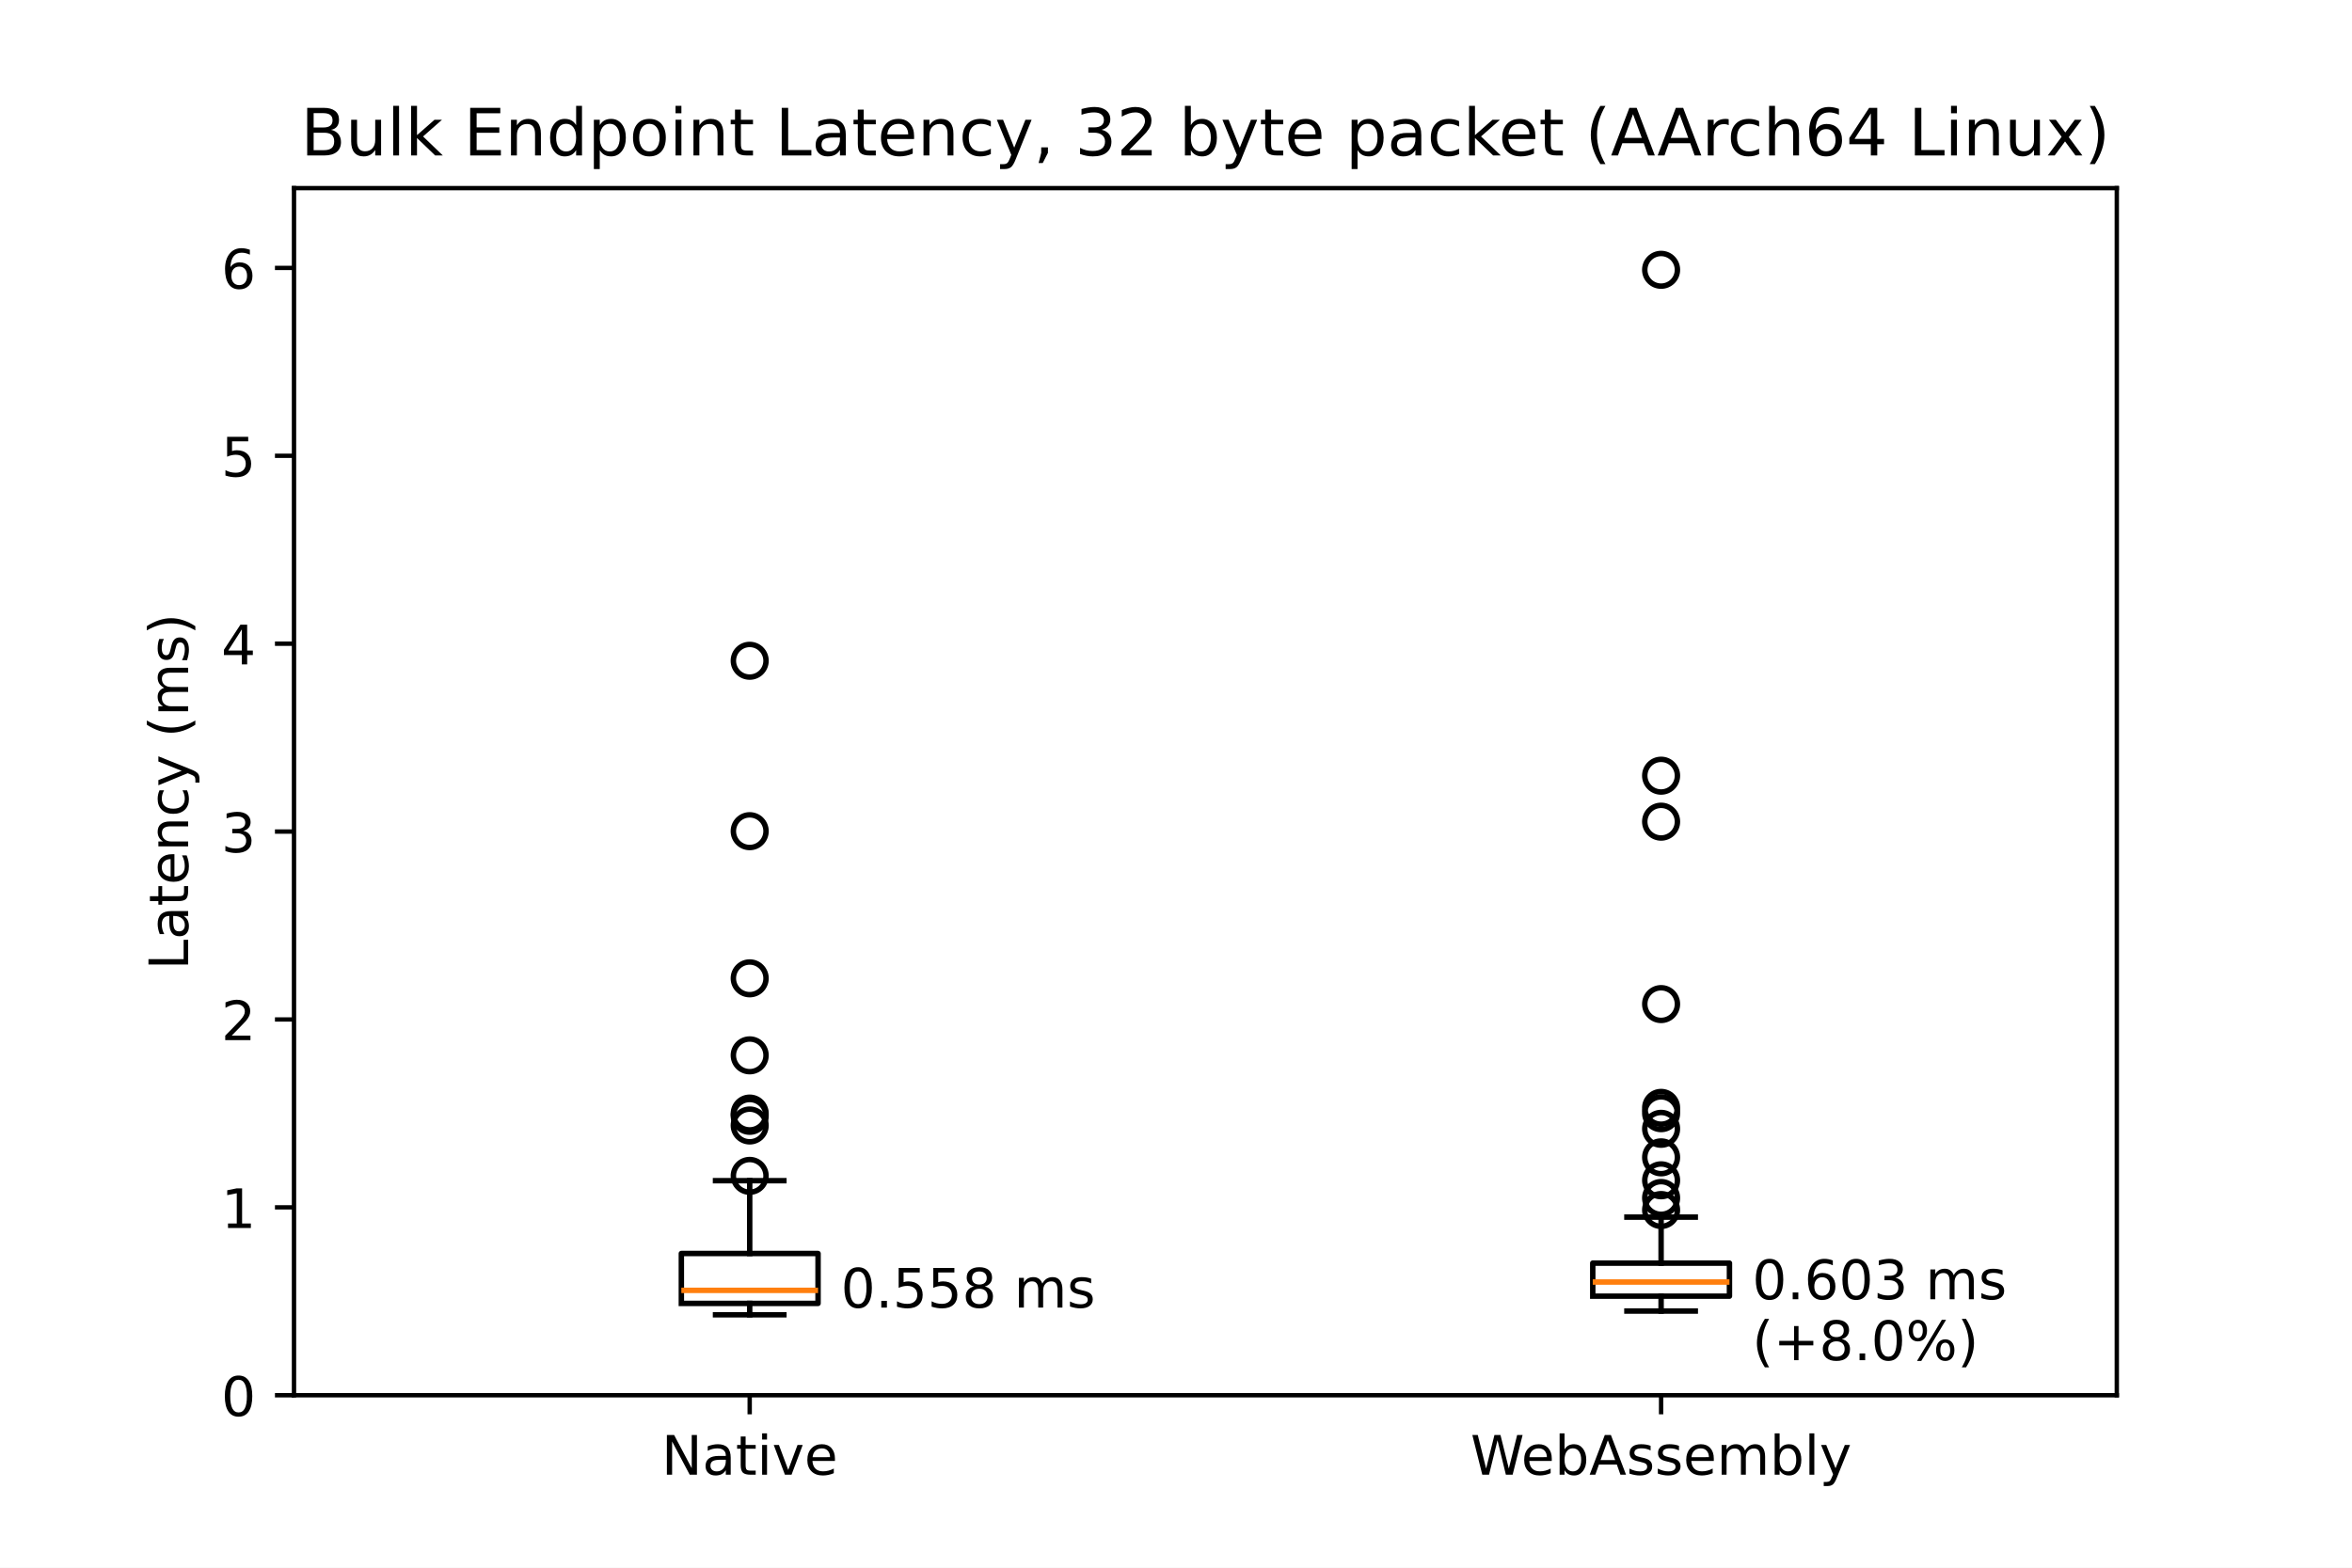
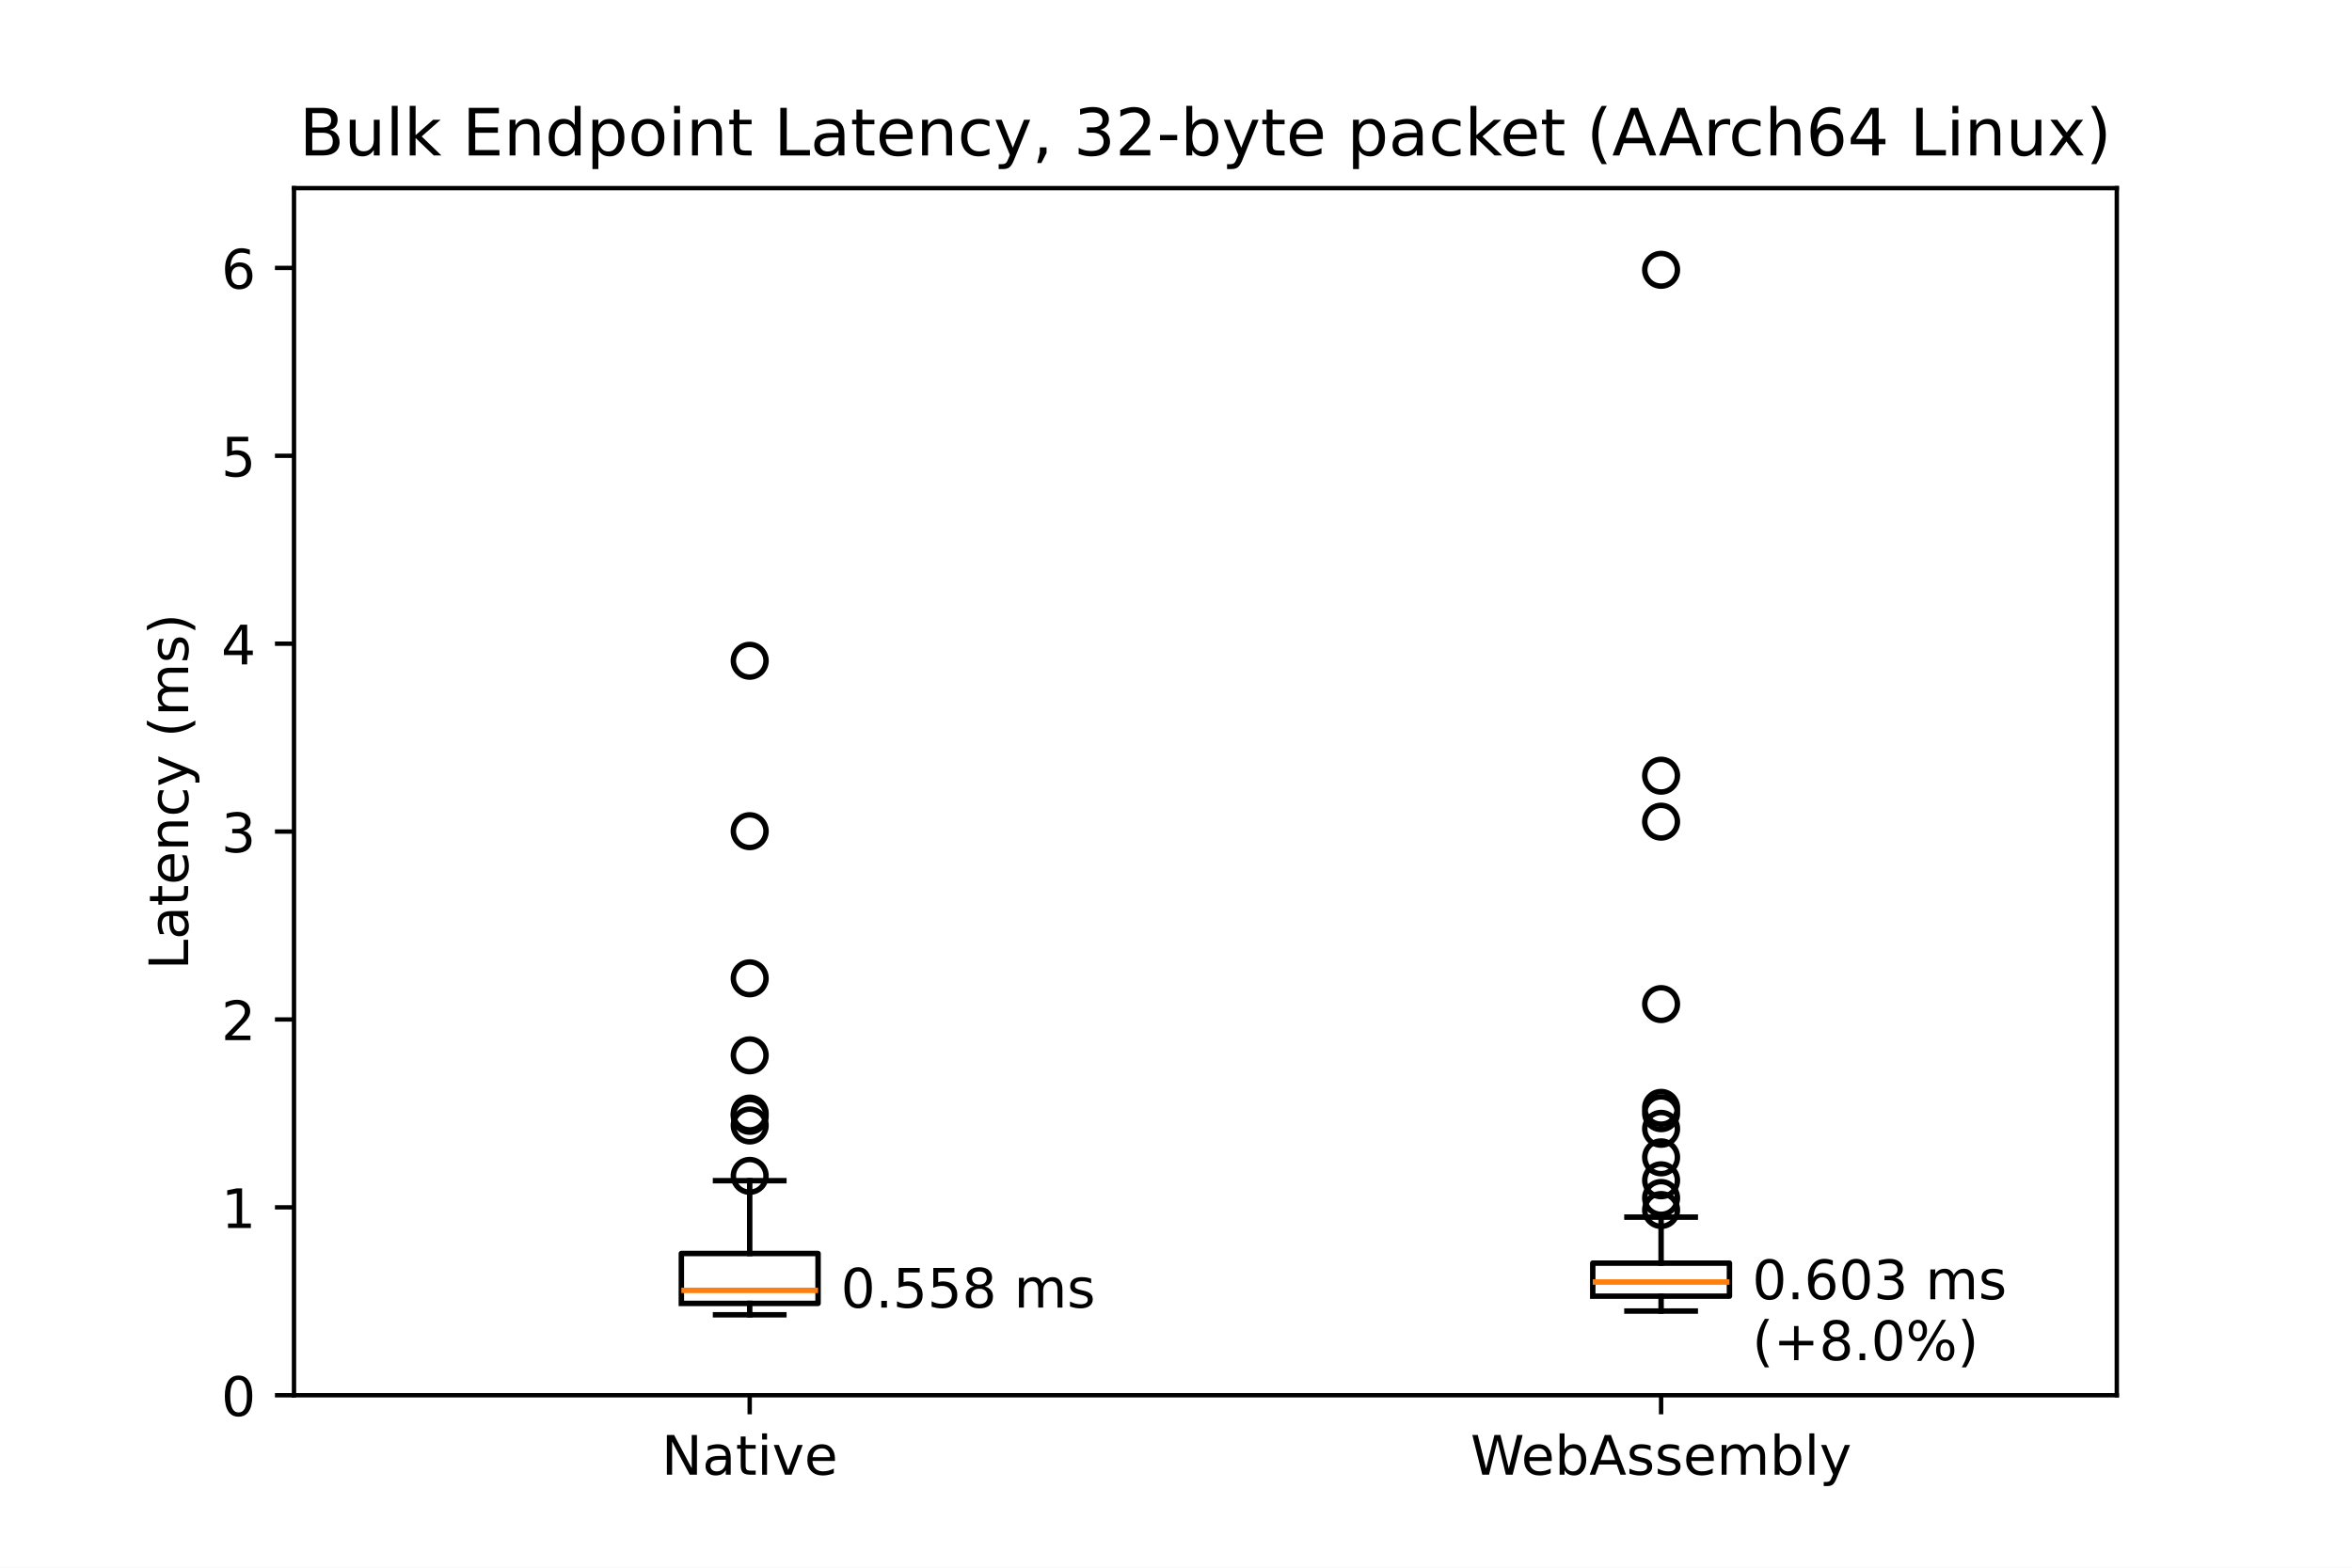
<svg xmlns="http://www.w3.org/2000/svg" xmlns:xlink="http://www.w3.org/1999/xlink" width="432pt" height="288pt" viewBox="0 0 432 288" version="1.1">
  <defs>
    <style type="text/css">*{stroke-linejoin: round; stroke-linecap: butt}</style>
  </defs>
  <g id="figure_1">
    <g id="patch_1">
      <path d="M 0 288  L 432 288  L 432 0  L 0 0  z " style="fill: #ffffff" />
    </g>
    <g id="axes_1">
      <g id="patch_2">
        <path d="M 54 256.32  L 388.8 256.32  L 388.8 34.56  L 54 34.56  z " style="fill: #ffffff" />
      </g>
      <g id="matplotlib.axis_1">
        <g id="xtick_1">
          <g id="line2d_1">
            <defs>
-               <path id="m56007f78b3" d="M 0 0  L 0 3.5  " style="stroke: #000000; stroke-width: 0.8" />
+               <path id="me85f250c20" d="M 0 0  L 0 3.5  " style="stroke: #000000; stroke-width: 0.8" />
            </defs>
            <g>
-               <use xlink:href="#m56007f78b3" x="137.7" y="256.32" style="stroke: #000000; stroke-width: 0.8" />
+               <use xlink:href="#me85f250c20" x="137.7" y="256.32" style="stroke: #000000; stroke-width: 0.8" />
            </g>
          </g>
          <g id="text_1">
            <g transform="translate(121.5102 270.9184) scale(0.1 -0.1)">
              <defs>
                <path id="DejaVuSans-4e" d="M 628 4666  L 1478 4666  L 3547 763  L 3547 4666  L 4159 4666  L 4159 0  L 3309 0  L 1241 3903  L 1241 0  L 628 0  L 628 4666  z " transform="scale(0.015625)" />
                <path id="DejaVuSans-61" d="M 2194 1759  Q 1497 1759 1228 1600  Q 959 1441 959 1056  Q 959 750 1161 570  Q 1363 391 1709 391  Q 2188 391 2477 730  Q 2766 1069 2766 1631  L 2766 1759  L 2194 1759  z M 3341 1997  L 3341 0  L 2766 0  L 2766 531  Q 2569 213 2275 61  Q 1981 -91 1556 -91  Q 1019 -91 701 211  Q 384 513 384 1019  Q 384 1609 779 1909  Q 1175 2209 1959 2209  L 2766 2209  L 2766 2266  Q 2766 2663 2505 2880  Q 2244 3097 1772 3097  Q 1472 3097 1187 3025  Q 903 2953 641 2809  L 641 3341  Q 956 3463 1253 3523  Q 1550 3584 1831 3584  Q 2591 3584 2966 3190  Q 3341 2797 3341 1997  z " transform="scale(0.015625)" />
                <path id="DejaVuSans-74" d="M 1172 4494  L 1172 3500  L 2356 3500  L 2356 3053  L 1172 3053  L 1172 1153  Q 1172 725 1289 603  Q 1406 481 1766 481  L 2356 481  L 2356 0  L 1766 0  Q 1100 0 847 248  Q 594 497 594 1153  L 594 3053  L 172 3053  L 172 3500  L 594 3500  L 594 4494  L 1172 4494  z " transform="scale(0.015625)" />
                <path id="DejaVuSans-69" d="M 603 3500  L 1178 3500  L 1178 0  L 603 0  L 603 3500  z M 603 4863  L 1178 4863  L 1178 4134  L 603 4134  L 603 4863  z " transform="scale(0.015625)" />
                <path id="DejaVuSans-76" d="M 191 3500  L 800 3500  L 1894 563  L 2988 3500  L 3597 3500  L 2284 0  L 1503 0  L 191 3500  z " transform="scale(0.015625)" />
                <path id="DejaVuSans-65" d="M 3597 1894  L 3597 1613  L 953 1613  Q 991 1019 1311 708  Q 1631 397 2203 397  Q 2534 397 2845 478  Q 3156 559 3463 722  L 3463 178  Q 3153 47 2828 -22  Q 2503 -91 2169 -91  Q 1331 -91 842 396  Q 353 884 353 1716  Q 353 2575 817 3079  Q 1281 3584 2069 3584  Q 2775 3584 3186 3129  Q 3597 2675 3597 1894  z M 3022 2063  Q 3016 2534 2758 2815  Q 2500 3097 2075 3097  Q 1594 3097 1305 2825  Q 1016 2553 972 2059  L 3022 2063  z " transform="scale(0.015625)" />
              </defs>
              <use xlink:href="#DejaVuSans-4e" />
              <use xlink:href="#DejaVuSans-61" x="74.805" />
              <use xlink:href="#DejaVuSans-74" x="136.084" />
              <use xlink:href="#DejaVuSans-69" x="175.293" />
              <use xlink:href="#DejaVuSans-76" x="203.076" />
              <use xlink:href="#DejaVuSans-65" x="262.256" />
            </g>
          </g>
        </g>
        <g id="xtick_2">
          <g id="line2d_2">
            <g>
-               <use xlink:href="#m56007f78b3" x="305.1" y="256.32" style="stroke: #000000; stroke-width: 0.8" />
+               <use xlink:href="#me85f250c20" x="305.1" y="256.32" style="stroke: #000000; stroke-width: 0.8" />
            </g>
          </g>
          <g id="text_2">
            <g transform="translate(270.1 270.9184) scale(0.1 -0.1)">
              <defs>
                <path id="DejaVuSans-57" d="M 213 4666  L 850 4666  L 1831 722  L 2809 4666  L 3519 4666  L 4500 722  L 5478 4666  L 6119 4666  L 4947 0  L 4153 0  L 3169 4050  L 2175 0  L 1381 0  L 213 4666  z " transform="scale(0.015625)" />
                <path id="DejaVuSans-62" d="M 3116 1747  Q 3116 2381 2855 2742  Q 2594 3103 2138 3103  Q 1681 3103 1420 2742  Q 1159 2381 1159 1747  Q 1159 1113 1420 752  Q 1681 391 2138 391  Q 2594 391 2855 752  Q 3116 1113 3116 1747  z M 1159 2969  Q 1341 3281 1617 3432  Q 1894 3584 2278 3584  Q 2916 3584 3314 3078  Q 3713 2572 3713 1747  Q 3713 922 3314 415  Q 2916 -91 2278 -91  Q 1894 -91 1617 61  Q 1341 213 1159 525  L 1159 0  L 581 0  L 581 4863  L 1159 4863  L 1159 2969  z " transform="scale(0.015625)" />
                <path id="DejaVuSans-41" d="M 2188 4044  L 1331 1722  L 3047 1722  L 2188 4044  z M 1831 4666  L 2547 4666  L 4325 0  L 3669 0  L 3244 1197  L 1141 1197  L 716 0  L 50 0  L 1831 4666  z " transform="scale(0.015625)" />
                <path id="DejaVuSans-73" d="M 2834 3397  L 2834 2853  Q 2591 2978 2328 3040  Q 2066 3103 1784 3103  Q 1356 3103 1142 2972  Q 928 2841 928 2578  Q 928 2378 1081 2264  Q 1234 2150 1697 2047  L 1894 2003  Q 2506 1872 2764 1633  Q 3022 1394 3022 966  Q 3022 478 2636 193  Q 2250 -91 1575 -91  Q 1294 -91 989 -36  Q 684 19 347 128  L 347 722  Q 666 556 975 473  Q 1284 391 1588 391  Q 1994 391 2212 530  Q 2431 669 2431 922  Q 2431 1156 2273 1281  Q 2116 1406 1581 1522  L 1381 1569  Q 847 1681 609 1914  Q 372 2147 372 2553  Q 372 3047 722 3315  Q 1072 3584 1716 3584  Q 2034 3584 2315 3537  Q 2597 3491 2834 3397  z " transform="scale(0.015625)" />
                <path id="DejaVuSans-6d" d="M 3328 2828  Q 3544 3216 3844 3400  Q 4144 3584 4550 3584  Q 5097 3584 5394 3201  Q 5691 2819 5691 2113  L 5691 0  L 5113 0  L 5113 2094  Q 5113 2597 4934 2840  Q 4756 3084 4391 3084  Q 3944 3084 3684 2787  Q 3425 2491 3425 1978  L 3425 0  L 2847 0  L 2847 2094  Q 2847 2600 2669 2842  Q 2491 3084 2119 3084  Q 1678 3084 1418 2786  Q 1159 2488 1159 1978  L 1159 0  L 581 0  L 581 3500  L 1159 3500  L 1159 2956  Q 1356 3278 1631 3431  Q 1906 3584 2284 3584  Q 2666 3584 2933 3390  Q 3200 3197 3328 2828  z " transform="scale(0.015625)" />
                <path id="DejaVuSans-6c" d="M 603 4863  L 1178 4863  L 1178 0  L 603 0  L 603 4863  z " transform="scale(0.015625)" />
                <path id="DejaVuSans-79" d="M 2059 -325  Q 1816 -950 1584 -1140  Q 1353 -1331 966 -1331  L 506 -1331  L 506 -850  L 844 -850  Q 1081 -850 1212 -737  Q 1344 -625 1503 -206  L 1606 56  L 191 3500  L 800 3500  L 1894 763  L 2988 3500  L 3597 3500  L 2059 -325  z " transform="scale(0.015625)" />
              </defs>
              <use xlink:href="#DejaVuSans-57" />
              <use xlink:href="#DejaVuSans-65" x="93.002" />
              <use xlink:href="#DejaVuSans-62" x="154.525" />
              <use xlink:href="#DejaVuSans-41" x="218.002" />
              <use xlink:href="#DejaVuSans-73" x="286.41" />
              <use xlink:href="#DejaVuSans-73" x="338.51" />
              <use xlink:href="#DejaVuSans-65" x="390.609" />
              <use xlink:href="#DejaVuSans-6d" x="452.133" />
              <use xlink:href="#DejaVuSans-62" x="549.545" />
              <use xlink:href="#DejaVuSans-6c" x="613.021" />
              <use xlink:href="#DejaVuSans-79" x="640.805" />
            </g>
          </g>
        </g>
      </g>
      <g id="matplotlib.axis_2">
        <g id="ytick_1">
          <g id="line2d_3">
            <defs>
-               <path id="ma1ccf935bf" d="M 0 0  L -3.5 0  " style="stroke: #000000; stroke-width: 0.8" />
+               <path id="m710dfe0b8e" d="M 0 0  L -3.5 0  " style="stroke: #000000; stroke-width: 0.8" />
            </defs>
            <g>
-               <use xlink:href="#ma1ccf935bf" x="54" y="256.32" style="stroke: #000000; stroke-width: 0.8" />
+               <use xlink:href="#m710dfe0b8e" x="54" y="256.32" style="stroke: #000000; stroke-width: 0.8" />
            </g>
          </g>
          <g id="text_3">
            <g transform="translate(40.6375 260.1192) scale(0.1 -0.1)">
              <defs>
                <path id="DejaVuSans-30" d="M 2034 4250  Q 1547 4250 1301 3770  Q 1056 3291 1056 2328  Q 1056 1369 1301 889  Q 1547 409 2034 409  Q 2525 409 2770 889  Q 3016 1369 3016 2328  Q 3016 3291 2770 3770  Q 2525 4250 2034 4250  z M 2034 4750  Q 2819 4750 3233 4129  Q 3647 3509 3647 2328  Q 3647 1150 3233 529  Q 2819 -91 2034 -91  Q 1250 -91 836 529  Q 422 1150 422 2328  Q 422 3509 836 4129  Q 1250 4750 2034 4750  z " transform="scale(0.015625)" />
              </defs>
              <use xlink:href="#DejaVuSans-30" />
            </g>
          </g>
        </g>
        <g id="ytick_2">
          <g id="line2d_4">
            <g>
-               <use xlink:href="#ma1ccf935bf" x="54" y="221.803" style="stroke: #000000; stroke-width: 0.8" />
+               <use xlink:href="#m710dfe0b8e" x="54" y="221.803" style="stroke: #000000; stroke-width: 0.8" />
            </g>
          </g>
          <g id="text_4">
            <g transform="translate(40.6375 225.6022) scale(0.1 -0.1)">
              <defs>
                <path id="DejaVuSans-31" d="M 794 531  L 1825 531  L 1825 4091  L 703 3866  L 703 4441  L 1819 4666  L 2450 4666  L 2450 531  L 3481 531  L 3481 0  L 794 0  L 794 531  z " transform="scale(0.015625)" />
              </defs>
              <use xlink:href="#DejaVuSans-31" />
            </g>
          </g>
        </g>
        <g id="ytick_3">
          <g id="line2d_5">
            <g>
-               <use xlink:href="#ma1ccf935bf" x="54" y="187.286" style="stroke: #000000; stroke-width: 0.8" />
+               <use xlink:href="#m710dfe0b8e" x="54" y="187.286" style="stroke: #000000; stroke-width: 0.8" />
            </g>
          </g>
          <g id="text_5">
            <g transform="translate(40.6375 191.0851) scale(0.1 -0.1)">
              <defs>
                <path id="DejaVuSans-32" d="M 1228 531  L 3431 531  L 3431 0  L 469 0  L 469 531  Q 828 903 1448 1529  Q 2069 2156 2228 2338  Q 2531 2678 2651 2914  Q 2772 3150 2772 3378  Q 2772 3750 2511 3984  Q 2250 4219 1831 4219  Q 1534 4219 1204 4116  Q 875 4013 500 3803  L 500 4441  Q 881 4594 1212 4672  Q 1544 4750 1819 4750  Q 2544 4750 2975 4387  Q 3406 4025 3406 3419  Q 3406 3131 3298 2873  Q 3191 2616 2906 2266  Q 2828 2175 2409 1742  Q 1991 1309 1228 531  z " transform="scale(0.015625)" />
              </defs>
              <use xlink:href="#DejaVuSans-32" />
            </g>
          </g>
        </g>
        <g id="ytick_4">
          <g id="line2d_6">
            <g>
-               <use xlink:href="#ma1ccf935bf" x="54" y="152.769" style="stroke: #000000; stroke-width: 0.8" />
+               <use xlink:href="#m710dfe0b8e" x="54" y="152.769" style="stroke: #000000; stroke-width: 0.8" />
            </g>
          </g>
          <g id="text_6">
            <g transform="translate(40.6375 156.5681) scale(0.1 -0.1)">
              <defs>
                <path id="DejaVuSans-33" d="M 2597 2516  Q 3050 2419 3304 2112  Q 3559 1806 3559 1356  Q 3559 666 3084 287  Q 2609 -91 1734 -91  Q 1441 -91 1130 -33  Q 819 25 488 141  L 488 750  Q 750 597 1062 519  Q 1375 441 1716 441  Q 2309 441 2620 675  Q 2931 909 2931 1356  Q 2931 1769 2642 2001  Q 2353 2234 1838 2234  L 1294 2234  L 1294 2753  L 1863 2753  Q 2328 2753 2575 2939  Q 2822 3125 2822 3475  Q 2822 3834 2567 4026  Q 2313 4219 1838 4219  Q 1578 4219 1281 4162  Q 984 4106 628 3988  L 628 4550  Q 988 4650 1302 4700  Q 1616 4750 1894 4750  Q 2613 4750 3031 4423  Q 3450 4097 3450 3541  Q 3450 3153 3228 2886  Q 3006 2619 2597 2516  z " transform="scale(0.015625)" />
              </defs>
              <use xlink:href="#DejaVuSans-33" />
            </g>
          </g>
        </g>
        <g id="ytick_5">
          <g id="line2d_7">
            <g>
-               <use xlink:href="#ma1ccf935bf" x="54" y="118.252" style="stroke: #000000; stroke-width: 0.8" />
+               <use xlink:href="#m710dfe0b8e" x="54" y="118.252" style="stroke: #000000; stroke-width: 0.8" />
            </g>
          </g>
          <g id="text_7">
            <g transform="translate(40.6375 122.0511) scale(0.1 -0.1)">
              <defs>
                <path id="DejaVuSans-34" d="M 2419 4116  L 825 1625  L 2419 1625  L 2419 4116  z M 2253 4666  L 3047 4666  L 3047 1625  L 3713 1625  L 3713 1100  L 3047 1100  L 3047 0  L 2419 0  L 2419 1100  L 313 1100  L 313 1709  L 2253 4666  z " transform="scale(0.015625)" />
              </defs>
              <use xlink:href="#DejaVuSans-34" />
            </g>
          </g>
        </g>
        <g id="ytick_6">
          <g id="line2d_8">
            <g>
-               <use xlink:href="#ma1ccf935bf" x="54" y="83.735" style="stroke: #000000; stroke-width: 0.8" />
+               <use xlink:href="#m710dfe0b8e" x="54" y="83.735" style="stroke: #000000; stroke-width: 0.8" />
            </g>
          </g>
          <g id="text_8">
            <g transform="translate(40.6375 87.53404) scale(0.1 -0.1)">
              <defs>
                <path id="DejaVuSans-35" d="M 691 4666  L 3169 4666  L 3169 4134  L 1269 4134  L 1269 2991  Q 1406 3038 1543 3061  Q 1681 3084 1819 3084  Q 2600 3084 3056 2656  Q 3513 2228 3513 1497  Q 3513 744 3044 326  Q 2575 -91 1722 -91  Q 1428 -91 1123 -41  Q 819 9 494 109  L 494 744  Q 775 591 1075 516  Q 1375 441 1709 441  Q 2250 441 2565 725  Q 2881 1009 2881 1497  Q 2881 1984 2565 2268  Q 2250 2553 1709 2553  Q 1456 2553 1204 2497  Q 953 2441 691 2322  L 691 4666  z " transform="scale(0.015625)" />
              </defs>
              <use xlink:href="#DejaVuSans-35" />
            </g>
          </g>
        </g>
        <g id="ytick_7">
          <g id="line2d_9">
            <g>
-               <use xlink:href="#ma1ccf935bf" x="54" y="49.218" style="stroke: #000000; stroke-width: 0.8" />
+               <use xlink:href="#m710dfe0b8e" x="54" y="49.218" style="stroke: #000000; stroke-width: 0.8" />
            </g>
          </g>
          <g id="text_9">
            <g transform="translate(40.6375 53.017) scale(0.1 -0.1)">
              <defs>
                <path id="DejaVuSans-36" d="M 2113 2584  Q 1688 2584 1439 2293  Q 1191 2003 1191 1497  Q 1191 994 1439 701  Q 1688 409 2113 409  Q 2538 409 2786 701  Q 3034 994 3034 1497  Q 3034 2003 2786 2293  Q 2538 2584 2113 2584  z M 3366 4563  L 3366 3988  Q 3128 4100 2886 4159  Q 2644 4219 2406 4219  Q 1781 4219 1451 3797  Q 1122 3375 1075 2522  Q 1259 2794 1537 2939  Q 1816 3084 2150 3084  Q 2853 3084 3261 2657  Q 3669 2231 3669 1497  Q 3669 778 3244 343  Q 2819 -91 2113 -91  Q 1303 -91 875 529  Q 447 1150 447 2328  Q 447 3434 972 4092  Q 1497 4750 2381 4750  Q 2619 4750 2861 4703  Q 3103 4656 3366 4563  z " transform="scale(0.015625)" />
              </defs>
              <use xlink:href="#DejaVuSans-36" />
            </g>
          </g>
        </g>
        <g id="text_10">
          <g transform="translate(34.55781 178.1697) rotate(-90) scale(0.1 -0.1)">
            <defs>
              <path id="DejaVuSans-4c" d="M 628 4666  L 1259 4666  L 1259 531  L 3531 531  L 3531 0  L 628 0  L 628 4666  z " transform="scale(0.015625)" />
              <path id="DejaVuSans-6e" d="M 3513 2113  L 3513 0  L 2938 0  L 2938 2094  Q 2938 2591 2744 2837  Q 2550 3084 2163 3084  Q 1697 3084 1428 2787  Q 1159 2491 1159 1978  L 1159 0  L 581 0  L 581 3500  L 1159 3500  L 1159 2956  Q 1366 3272 1645 3428  Q 1925 3584 2291 3584  Q 2894 3584 3203 3211  Q 3513 2838 3513 2113  z " transform="scale(0.015625)" />
              <path id="DejaVuSans-63" d="M 3122 3366  L 3122 2828  Q 2878 2963 2633 3030  Q 2388 3097 2138 3097  Q 1578 3097 1268 2742  Q 959 2388 959 1747  Q 959 1106 1268 751  Q 1578 397 2138 397  Q 2388 397 2633 464  Q 2878 531 3122 666  L 3122 134  Q 2881 22 2623 -34  Q 2366 -91 2075 -91  Q 1284 -91 818 406  Q 353 903 353 1747  Q 353 2603 823 3093  Q 1294 3584 2113 3584  Q 2378 3584 2631 3529  Q 2884 3475 3122 3366  z " transform="scale(0.015625)" />
              <path id="DejaVuSans-20" transform="scale(0.015625)" />
              <path id="DejaVuSans-28" d="M 1984 4856  Q 1566 4138 1362 3434  Q 1159 2731 1159 2009  Q 1159 1288 1364 580  Q 1569 -128 1984 -844  L 1484 -844  Q 1016 -109 783 600  Q 550 1309 550 2009  Q 550 2706 781 3412  Q 1013 4119 1484 4856  L 1984 4856  z " transform="scale(0.015625)" />
              <path id="DejaVuSans-29" d="M 513 4856  L 1013 4856  Q 1481 4119 1714 3412  Q 1947 2706 1947 2009  Q 1947 1309 1714 600  Q 1481 -109 1013 -844  L 513 -844  Q 928 -128 1133 580  Q 1338 1288 1338 2009  Q 1338 2731 1133 3434  Q 928 4138 513 4856  z " transform="scale(0.015625)" />
            </defs>
            <use xlink:href="#DejaVuSans-4c" />
            <use xlink:href="#DejaVuSans-61" x="55.713" />
            <use xlink:href="#DejaVuSans-74" x="116.992" />
            <use xlink:href="#DejaVuSans-65" x="156.201" />
            <use xlink:href="#DejaVuSans-6e" x="217.725" />
            <use xlink:href="#DejaVuSans-63" x="281.104" />
            <use xlink:href="#DejaVuSans-79" x="336.084" />
            <use xlink:href="#DejaVuSans-20" x="395.264" />
            <use xlink:href="#DejaVuSans-28" x="427.051" />
            <use xlink:href="#DejaVuSans-6d" x="466.064" />
            <use xlink:href="#DejaVuSans-73" x="563.477" />
            <use xlink:href="#DejaVuSans-29" x="615.576" />
          </g>
        </g>
      </g>
      <g id="line2d_10">
-         <path d="M 125.145 239.446  L 150.255 239.446  L 150.255 230.284  L 125.145 230.284  L 125.145 239.446  " clip-path="url(#pc1c793e1e4)" style="fill: none; stroke: #000000; stroke-linecap: square" />
+         <path d="M 125.145 239.446  L 150.255 239.446  L 150.255 230.284  L 125.145 230.284  L 125.145 239.446  " clip-path="url(#p13ca8d9640)" style="fill: none; stroke: #000000; stroke-linecap: square" />
      </g>
      <g id="line2d_11">
-         <path d="M 137.7 239.446  L 137.7 241.539  " clip-path="url(#pc1c793e1e4)" style="fill: none; stroke: #000000; stroke-linecap: square" />
+         <path d="M 137.7 239.446  L 137.7 241.539  " clip-path="url(#p13ca8d9640)" style="fill: none; stroke: #000000; stroke-linecap: square" />
      </g>
      <g id="line2d_12">
-         <path d="M 137.7 230.284  L 137.7 216.9  " clip-path="url(#pc1c793e1e4)" style="fill: none; stroke: #000000; stroke-linecap: square" />
+         <path d="M 137.7 230.284  L 137.7 216.9  " clip-path="url(#p13ca8d9640)" style="fill: none; stroke: #000000; stroke-linecap: square" />
      </g>
      <g id="line2d_13">
-         <path d="M 131.423 241.539  L 143.977 241.539  " clip-path="url(#pc1c793e1e4)" style="fill: none; stroke: #000000; stroke-linecap: square" />
+         <path d="M 131.423 241.539  L 143.977 241.539  " clip-path="url(#p13ca8d9640)" style="fill: none; stroke: #000000; stroke-linecap: square" />
      </g>
      <g id="line2d_14">
-         <path d="M 131.423 216.9  L 143.977 216.9  " clip-path="url(#pc1c793e1e4)" style="fill: none; stroke: #000000; stroke-linecap: square" />
+         <path d="M 131.423 216.9  L 143.977 216.9  " clip-path="url(#p13ca8d9640)" style="fill: none; stroke: #000000; stroke-linecap: square" />
      </g>
      <g id="line2d_15">
        <defs>
-           <path id="m617abafabd" d="M 0 3  C 0.796 3 1.559 2.684 2.121 2.121  C 2.684 1.559 3 0.796 3 0  C 3 -0.796 2.684 -1.559 2.121 -2.121  C 1.559 -2.684 0.796 -3 0 -3  C -0.796 -3 -1.559 -2.684 -2.121 -2.121  C -2.684 -1.559 -3 -0.796 -3 0  C -3 0.796 -2.684 1.559 -2.121 2.121  C -1.559 2.684 -0.796 3 0 3  z " style="stroke: #000000" />
+           <path id="mf98ebfd705" d="M 0 3  C 0.796 3 1.559 2.684 2.121 2.121  C 2.684 1.559 3 0.796 3 0  C 3 -0.796 2.684 -1.559 2.121 -2.121  C 1.559 -2.684 0.796 -3 0 -3  C -0.796 -3 -1.559 -2.684 -2.121 -2.121  C -2.684 -1.559 -3 -0.796 -3 0  C -3 0.796 -2.684 1.559 -2.121 2.121  C -1.559 2.684 -0.796 3 0 3  z " style="stroke: #000000" />
        </defs>
-         <g clip-path="url(#pc1c793e1e4)">
-           <use xlink:href="#m617abafabd" x="137.7" y="216.019" style="fill-opacity: 0; stroke: #000000" />
-           <use xlink:href="#m617abafabd" x="137.7" y="206.762" style="fill-opacity: 0; stroke: #000000" />
-           <use xlink:href="#m617abafabd" x="137.7" y="204.99" style="fill-opacity: 0; stroke: #000000" />
-           <use xlink:href="#m617abafabd" x="137.7" y="204.573" style="fill-opacity: 0; stroke: #000000" />
-           <use xlink:href="#m617abafabd" x="137.7" y="193.878" style="fill-opacity: 0; stroke: #000000" />
-           <use xlink:href="#m617abafabd" x="137.7" y="179.73" style="fill-opacity: 0; stroke: #000000" />
-           <use xlink:href="#m617abafabd" x="137.7" y="152.696" style="fill-opacity: 0; stroke: #000000" />
-           <use xlink:href="#m617abafabd" x="137.7" y="121.39" style="fill-opacity: 0; stroke: #000000" />
+         <g clip-path="url(#p13ca8d9640)">
+           <use xlink:href="#mf98ebfd705" x="137.7" y="216.019" style="fill-opacity: 0; stroke: #000000" />
+           <use xlink:href="#mf98ebfd705" x="137.7" y="206.762" style="fill-opacity: 0; stroke: #000000" />
+           <use xlink:href="#mf98ebfd705" x="137.7" y="204.99" style="fill-opacity: 0; stroke: #000000" />
+           <use xlink:href="#mf98ebfd705" x="137.7" y="204.573" style="fill-opacity: 0; stroke: #000000" />
+           <use xlink:href="#mf98ebfd705" x="137.7" y="193.878" style="fill-opacity: 0; stroke: #000000" />
+           <use xlink:href="#mf98ebfd705" x="137.7" y="179.73" style="fill-opacity: 0; stroke: #000000" />
+           <use xlink:href="#mf98ebfd705" x="137.7" y="152.696" style="fill-opacity: 0; stroke: #000000" />
+           <use xlink:href="#mf98ebfd705" x="137.7" y="121.39" style="fill-opacity: 0; stroke: #000000" />
        </g>
      </g>
      <g id="line2d_16">
-         <path d="M 292.545 238.118  L 317.655 238.118  L 317.655 232.049  L 292.545 232.049  L 292.545 238.118  " clip-path="url(#pc1c793e1e4)" style="fill: none; stroke: #000000; stroke-linecap: square" />
+         <path d="M 292.545 238.118  L 317.655 238.118  L 317.655 232.049  L 292.545 232.049  L 292.545 238.118  " clip-path="url(#p13ca8d9640)" style="fill: none; stroke: #000000; stroke-linecap: square" />
      </g>
      <g id="line2d_17">
-         <path d="M 305.1 238.118  L 305.1 240.858  " clip-path="url(#pc1c793e1e4)" style="fill: none; stroke: #000000; stroke-linecap: square" />
+         <path d="M 305.1 238.118  L 305.1 240.858  " clip-path="url(#p13ca8d9640)" style="fill: none; stroke: #000000; stroke-linecap: square" />
      </g>
      <g id="line2d_18">
-         <path d="M 305.1 232.049  L 305.1 223.598  " clip-path="url(#pc1c793e1e4)" style="fill: none; stroke: #000000; stroke-linecap: square" />
+         <path d="M 305.1 232.049  L 305.1 223.598  " clip-path="url(#p13ca8d9640)" style="fill: none; stroke: #000000; stroke-linecap: square" />
      </g>
      <g id="line2d_19">
-         <path d="M 298.822 240.858  L 311.377 240.858  " clip-path="url(#pc1c793e1e4)" style="fill: none; stroke: #000000; stroke-linecap: square" />
+         <path d="M 298.822 240.858  L 311.377 240.858  " clip-path="url(#p13ca8d9640)" style="fill: none; stroke: #000000; stroke-linecap: square" />
      </g>
      <g id="line2d_20">
-         <path d="M 298.822 223.598  L 311.377 223.598  " clip-path="url(#pc1c793e1e4)" style="fill: none; stroke: #000000; stroke-linecap: square" />
+         <path d="M 298.822 223.598  L 311.377 223.598  " clip-path="url(#p13ca8d9640)" style="fill: none; stroke: #000000; stroke-linecap: square" />
      </g>
      <g id="line2d_21">
-         <g clip-path="url(#pc1c793e1e4)">
-           <use xlink:href="#m617abafabd" x="305.1" y="222.293" style="fill-opacity: 0; stroke: #000000" />
-           <use xlink:href="#m617abafabd" x="305.1" y="220.083" style="fill-opacity: 0; stroke: #000000" />
-           <use xlink:href="#m617abafabd" x="305.1" y="216.833" style="fill-opacity: 0; stroke: #000000" />
-           <use xlink:href="#m617abafabd" x="305.1" y="212.617" style="fill-opacity: 0; stroke: #000000" />
-           <use xlink:href="#m617abafabd" x="305.1" y="207.373" style="fill-opacity: 0; stroke: #000000" />
-           <use xlink:href="#m617abafabd" x="305.1" y="204.504" style="fill-opacity: 0; stroke: #000000" />
-           <use xlink:href="#m617abafabd" x="305.1" y="203.526" style="fill-opacity: 0; stroke: #000000" />
-           <use xlink:href="#m617abafabd" x="305.1" y="184.46" style="fill-opacity: 0; stroke: #000000" />
-           <use xlink:href="#m617abafabd" x="305.1" y="150.948" style="fill-opacity: 0; stroke: #000000" />
-           <use xlink:href="#m617abafabd" x="305.1" y="142.501" style="fill-opacity: 0; stroke: #000000" />
-           <use xlink:href="#m617abafabd" x="305.1" y="49.567" style="fill-opacity: 0; stroke: #000000" />
+         <g clip-path="url(#p13ca8d9640)">
+           <use xlink:href="#mf98ebfd705" x="305.1" y="222.293" style="fill-opacity: 0; stroke: #000000" />
+           <use xlink:href="#mf98ebfd705" x="305.1" y="220.083" style="fill-opacity: 0; stroke: #000000" />
+           <use xlink:href="#mf98ebfd705" x="305.1" y="216.833" style="fill-opacity: 0; stroke: #000000" />
+           <use xlink:href="#mf98ebfd705" x="305.1" y="212.617" style="fill-opacity: 0; stroke: #000000" />
+           <use xlink:href="#mf98ebfd705" x="305.1" y="207.373" style="fill-opacity: 0; stroke: #000000" />
+           <use xlink:href="#mf98ebfd705" x="305.1" y="204.504" style="fill-opacity: 0; stroke: #000000" />
+           <use xlink:href="#mf98ebfd705" x="305.1" y="203.526" style="fill-opacity: 0; stroke: #000000" />
+           <use xlink:href="#mf98ebfd705" x="305.1" y="184.46" style="fill-opacity: 0; stroke: #000000" />
+           <use xlink:href="#mf98ebfd705" x="305.1" y="150.948" style="fill-opacity: 0; stroke: #000000" />
+           <use xlink:href="#mf98ebfd705" x="305.1" y="142.501" style="fill-opacity: 0; stroke: #000000" />
+           <use xlink:href="#mf98ebfd705" x="305.1" y="49.567" style="fill-opacity: 0; stroke: #000000" />
        </g>
      </g>
      <g id="line2d_22">
-         <path d="M 125.145 237.057  L 150.255 237.057  " clip-path="url(#pc1c793e1e4)" style="fill: none; stroke: #ff7f0e" />
+         <path d="M 125.145 237.057  L 150.255 237.057  " clip-path="url(#p13ca8d9640)" style="fill: none; stroke: #ff7f0e" />
      </g>
      <g id="line2d_23">
-         <path d="M 292.545 235.518  L 317.655 235.518  " clip-path="url(#pc1c793e1e4)" style="fill: none; stroke: #ff7f0e" />
+         <path d="M 292.545 235.518  L 317.655 235.518  " clip-path="url(#p13ca8d9640)" style="fill: none; stroke: #ff7f0e" />
      </g>
      <g id="patch_3">
        <path d="M 54 256.32  L 54 34.56  " style="fill: none; stroke: #000000; stroke-width: 0.8; stroke-linejoin: miter; stroke-linecap: square" />
      </g>
      <g id="patch_4">
        <path d="M 388.8 256.32  L 388.8 34.56  " style="fill: none; stroke: #000000; stroke-width: 0.8; stroke-linejoin: miter; stroke-linecap: square" />
      </g>
      <g id="patch_5">
        <path d="M 54 256.32  L 388.8 256.32  " style="fill: none; stroke: #000000; stroke-width: 0.8; stroke-linejoin: miter; stroke-linecap: square" />
      </g>
      <g id="patch_6">
        <path d="M 54 34.56  L 388.8 34.56  " style="fill: none; stroke: #000000; stroke-width: 0.8; stroke-linejoin: miter; stroke-linecap: square" />
      </g>
      <g id="text_11">
        <g transform="translate(154.44 240.2206) scale(0.1 -0.1)">
          <defs>
            <path id="DejaVuSans-2e" d="M 684 794  L 1344 794  L 1344 0  L 684 0  L 684 794  z " transform="scale(0.015625)" />
            <path id="DejaVuSans-38" d="M 2034 2216  Q 1584 2216 1326 1975  Q 1069 1734 1069 1313  Q 1069 891 1326 650  Q 1584 409 2034 409  Q 2484 409 2743 651  Q 3003 894 3003 1313  Q 3003 1734 2745 1975  Q 2488 2216 2034 2216  z M 1403 2484  Q 997 2584 770 2862  Q 544 3141 544 3541  Q 544 4100 942 4425  Q 1341 4750 2034 4750  Q 2731 4750 3128 4425  Q 3525 4100 3525 3541  Q 3525 3141 3298 2862  Q 3072 2584 2669 2484  Q 3125 2378 3379 2068  Q 3634 1759 3634 1313  Q 3634 634 3220 271  Q 2806 -91 2034 -91  Q 1263 -91 848 271  Q 434 634 434 1313  Q 434 1759 690 2068  Q 947 2378 1403 2484  z M 1172 3481  Q 1172 3119 1398 2916  Q 1625 2713 2034 2713  Q 2441 2713 2670 2916  Q 2900 3119 2900 3481  Q 2900 3844 2670 4047  Q 2441 4250 2034 4250  Q 1625 4250 1398 4047  Q 1172 3844 1172 3481  z " transform="scale(0.015625)" />
          </defs>
          <use xlink:href="#DejaVuSans-30" />
          <use xlink:href="#DejaVuSans-2e" x="63.623" />
          <use xlink:href="#DejaVuSans-35" x="95.41" />
          <use xlink:href="#DejaVuSans-35" x="159.033" />
          <use xlink:href="#DejaVuSans-38" x="222.656" />
          <use xlink:href="#DejaVuSans-20" x="286.279" />
          <use xlink:href="#DejaVuSans-6d" x="318.066" />
          <use xlink:href="#DejaVuSans-73" x="415.479" />
        </g>
      </g>
      <g id="text_12">
        <g transform="translate(321.84 238.6809) scale(0.1 -0.1)">
          <use xlink:href="#DejaVuSans-30" />
          <use xlink:href="#DejaVuSans-2e" x="63.623" />
          <use xlink:href="#DejaVuSans-36" x="95.41" />
          <use xlink:href="#DejaVuSans-30" x="159.033" />
          <use xlink:href="#DejaVuSans-33" x="222.656" />
          <use xlink:href="#DejaVuSans-20" x="286.279" />
          <use xlink:href="#DejaVuSans-6d" x="318.066" />
          <use xlink:href="#DejaVuSans-73" x="415.479" />
        </g>
        <g transform="translate(321.84 249.8787) scale(0.1 -0.1)">
          <defs>
            <path id="DejaVuSans-2b" d="M 2944 4013  L 2944 2272  L 4684 2272  L 4684 1741  L 2944 1741  L 2944 0  L 2419 0  L 2419 1741  L 678 1741  L 678 2272  L 2419 2272  L 2419 4013  L 2944 4013  z " transform="scale(0.015625)" />
            <path id="DejaVuSans-25" d="M 4653 2053  Q 4381 2053 4226 1822  Q 4072 1591 4072 1178  Q 4072 772 4226 539  Q 4381 306 4653 306  Q 4919 306 5073 539  Q 5228 772 5228 1178  Q 5228 1588 5073 1820  Q 4919 2053 4653 2053  z M 4653 2450  Q 5147 2450 5437 2106  Q 5728 1763 5728 1178  Q 5728 594 5436 251  Q 5144 -91 4653 -91  Q 4153 -91 3862 251  Q 3572 594 3572 1178  Q 3572 1766 3864 2108  Q 4156 2450 4653 2450  z M 1428 4353  Q 1159 4353 1004 4120  Q 850 3888 850 3481  Q 850 3069 1003 2837  Q 1156 2606 1428 2606  Q 1700 2606 1854 2837  Q 2009 3069 2009 3481  Q 2009 3884 1853 4118  Q 1697 4353 1428 4353  z M 4250 4750  L 4750 4750  L 1831 -91  L 1331 -91  L 4250 4750  z M 1428 4750  Q 1922 4750 2215 4408  Q 2509 4066 2509 3481  Q 2509 2891 2217 2550  Q 1925 2209 1428 2209  Q 931 2209 642 2551  Q 353 2894 353 3481  Q 353 4063 643 4406  Q 934 4750 1428 4750  z " transform="scale(0.015625)" />
          </defs>
          <use xlink:href="#DejaVuSans-28" />
          <use xlink:href="#DejaVuSans-2b" x="39.014" />
          <use xlink:href="#DejaVuSans-38" x="122.803" />
          <use xlink:href="#DejaVuSans-2e" x="186.426" />
          <use xlink:href="#DejaVuSans-30" x="218.213" />
          <use xlink:href="#DejaVuSans-25" x="281.836" />
          <use xlink:href="#DejaVuSans-29" x="376.855" />
        </g>
      </g>
      <g id="text_13">
-         <g transform="translate(55.24781 28.56) scale(0.12 -0.12)">
+         <g transform="translate(54.99 28.56) scale(0.12 -0.12)">
          <defs>
            <path id="DejaVuSans-42" d="M 1259 2228  L 1259 519  L 2272 519  Q 2781 519 3026 730  Q 3272 941 3272 1375  Q 3272 1813 3026 2020  Q 2781 2228 2272 2228  L 1259 2228  z M 1259 4147  L 1259 2741  L 2194 2741  Q 2656 2741 2882 2914  Q 3109 3088 3109 3444  Q 3109 3797 2882 3972  Q 2656 4147 2194 4147  L 1259 4147  z M 628 4666  L 2241 4666  Q 2963 4666 3353 4366  Q 3744 4066 3744 3513  Q 3744 3084 3544 2831  Q 3344 2578 2956 2516  Q 3422 2416 3680 2098  Q 3938 1781 3938 1306  Q 3938 681 3513 340  Q 3088 0 2303 0  L 628 0  L 628 4666  z " transform="scale(0.015625)" />
            <path id="DejaVuSans-75" d="M 544 1381  L 544 3500  L 1119 3500  L 1119 1403  Q 1119 906 1312 657  Q 1506 409 1894 409  Q 2359 409 2629 706  Q 2900 1003 2900 1516  L 2900 3500  L 3475 3500  L 3475 0  L 2900 0  L 2900 538  Q 2691 219 2414 64  Q 2138 -91 1772 -91  Q 1169 -91 856 284  Q 544 659 544 1381  z M 1991 3584  L 1991 3584  z " transform="scale(0.015625)" />
            <path id="DejaVuSans-6b" d="M 581 4863  L 1159 4863  L 1159 1991  L 2875 3500  L 3609 3500  L 1753 1863  L 3688 0  L 2938 0  L 1159 1709  L 1159 0  L 581 0  L 581 4863  z " transform="scale(0.015625)" />
            <path id="DejaVuSans-45" d="M 628 4666  L 3578 4666  L 3578 4134  L 1259 4134  L 1259 2753  L 3481 2753  L 3481 2222  L 1259 2222  L 1259 531  L 3634 531  L 3634 0  L 628 0  L 628 4666  z " transform="scale(0.015625)" />
            <path id="DejaVuSans-64" d="M 2906 2969  L 2906 4863  L 3481 4863  L 3481 0  L 2906 0  L 2906 525  Q 2725 213 2448 61  Q 2172 -91 1784 -91  Q 1150 -91 751 415  Q 353 922 353 1747  Q 353 2572 751 3078  Q 1150 3584 1784 3584  Q 2172 3584 2448 3432  Q 2725 3281 2906 2969  z M 947 1747  Q 947 1113 1208 752  Q 1469 391 1925 391  Q 2381 391 2643 752  Q 2906 1113 2906 1747  Q 2906 2381 2643 2742  Q 2381 3103 1925 3103  Q 1469 3103 1208 2742  Q 947 2381 947 1747  z " transform="scale(0.015625)" />
            <path id="DejaVuSans-70" d="M 1159 525  L 1159 -1331  L 581 -1331  L 581 3500  L 1159 3500  L 1159 2969  Q 1341 3281 1617 3432  Q 1894 3584 2278 3584  Q 2916 3584 3314 3078  Q 3713 2572 3713 1747  Q 3713 922 3314 415  Q 2916 -91 2278 -91  Q 1894 -91 1617 61  Q 1341 213 1159 525  z M 3116 1747  Q 3116 2381 2855 2742  Q 2594 3103 2138 3103  Q 1681 3103 1420 2742  Q 1159 2381 1159 1747  Q 1159 1113 1420 752  Q 1681 391 2138 391  Q 2594 391 2855 752  Q 3116 1113 3116 1747  z " transform="scale(0.015625)" />
            <path id="DejaVuSans-6f" d="M 1959 3097  Q 1497 3097 1228 2736  Q 959 2375 959 1747  Q 959 1119 1226 758  Q 1494 397 1959 397  Q 2419 397 2687 759  Q 2956 1122 2956 1747  Q 2956 2369 2687 2733  Q 2419 3097 1959 3097  z M 1959 3584  Q 2709 3584 3137 3096  Q 3566 2609 3566 1747  Q 3566 888 3137 398  Q 2709 -91 1959 -91  Q 1206 -91 779 398  Q 353 888 353 1747  Q 353 2609 779 3096  Q 1206 3584 1959 3584  z " transform="scale(0.015625)" />
            <path id="DejaVuSans-2c" d="M 750 794  L 1409 794  L 1409 256  L 897 -744  L 494 -744  L 750 256  L 750 794  z " transform="scale(0.015625)" />
+             <path id="DejaVuSans-2d" d="M 313 2009  L 1997 2009  L 1997 1497  L 313 1497  L 313 2009  z " transform="scale(0.015625)" />
            <path id="DejaVuSans-72" d="M 2631 2963  Q 2534 3019 2420 3045  Q 2306 3072 2169 3072  Q 1681 3072 1420 2755  Q 1159 2438 1159 1844  L 1159 0  L 581 0  L 581 3500  L 1159 3500  L 1159 2956  Q 1341 3275 1631 3429  Q 1922 3584 2338 3584  Q 2397 3584 2469 3576  Q 2541 3569 2628 3553  L 2631 2963  z " transform="scale(0.015625)" />
            <path id="DejaVuSans-68" d="M 3513 2113  L 3513 0  L 2938 0  L 2938 2094  Q 2938 2591 2744 2837  Q 2550 3084 2163 3084  Q 1697 3084 1428 2787  Q 1159 2491 1159 1978  L 1159 0  L 581 0  L 581 4863  L 1159 4863  L 1159 2956  Q 1366 3272 1645 3428  Q 1925 3584 2291 3584  Q 2894 3584 3203 3211  Q 3513 2838 3513 2113  z " transform="scale(0.015625)" />
            <path id="DejaVuSans-78" d="M 3513 3500  L 2247 1797  L 3578 0  L 2900 0  L 1881 1375  L 863 0  L 184 0  L 1544 1831  L 300 3500  L 978 3500  L 1906 2253  L 2834 3500  L 3513 3500  z " transform="scale(0.015625)" />
          </defs>
          <use xlink:href="#DejaVuSans-42" />
          <use xlink:href="#DejaVuSans-75" x="68.604" />
          <use xlink:href="#DejaVuSans-6c" x="131.982" />
          <use xlink:href="#DejaVuSans-6b" x="159.766" />
          <use xlink:href="#DejaVuSans-20" x="217.676" />
          <use xlink:href="#DejaVuSans-45" x="249.463" />
          <use xlink:href="#DejaVuSans-6e" x="312.646" />
          <use xlink:href="#DejaVuSans-64" x="376.025" />
          <use xlink:href="#DejaVuSans-70" x="439.502" />
          <use xlink:href="#DejaVuSans-6f" x="502.979" />
          <use xlink:href="#DejaVuSans-69" x="564.16" />
          <use xlink:href="#DejaVuSans-6e" x="591.943" />
          <use xlink:href="#DejaVuSans-74" x="655.322" />
          <use xlink:href="#DejaVuSans-20" x="694.531" />
          <use xlink:href="#DejaVuSans-4c" x="726.318" />
          <use xlink:href="#DejaVuSans-61" x="782.031" />
          <use xlink:href="#DejaVuSans-74" x="843.311" />
          <use xlink:href="#DejaVuSans-65" x="882.52" />
          <use xlink:href="#DejaVuSans-6e" x="944.043" />
          <use xlink:href="#DejaVuSans-63" x="1007.422" />
          <use xlink:href="#DejaVuSans-79" x="1062.402" />
          <use xlink:href="#DejaVuSans-2c" x="1121.582" />
          <use xlink:href="#DejaVuSans-20" x="1153.369" />
          <use xlink:href="#DejaVuSans-33" x="1185.156" />
          <use xlink:href="#DejaVuSans-32" x="1248.779" />
-           <use xlink:href="#DejaVuSans-20" x="1312.402" />
-           <use xlink:href="#DejaVuSans-62" x="1344.189" />
-           <use xlink:href="#DejaVuSans-79" x="1407.666" />
-           <use xlink:href="#DejaVuSans-74" x="1466.846" />
-           <use xlink:href="#DejaVuSans-65" x="1506.055" />
-           <use xlink:href="#DejaVuSans-20" x="1567.578" />
-           <use xlink:href="#DejaVuSans-70" x="1599.365" />
-           <use xlink:href="#DejaVuSans-61" x="1662.842" />
-           <use xlink:href="#DejaVuSans-63" x="1724.121" />
-           <use xlink:href="#DejaVuSans-6b" x="1779.102" />
-           <use xlink:href="#DejaVuSans-65" x="1833.387" />
-           <use xlink:href="#DejaVuSans-74" x="1894.91" />
-           <use xlink:href="#DejaVuSans-20" x="1934.119" />
-           <use xlink:href="#DejaVuSans-28" x="1965.906" />
-           <use xlink:href="#DejaVuSans-41" x="2004.92" />
-           <use xlink:href="#DejaVuSans-41" x="2076.078" />
-           <use xlink:href="#DejaVuSans-72" x="2144.486" />
-           <use xlink:href="#DejaVuSans-63" x="2183.35" />
-           <use xlink:href="#DejaVuSans-68" x="2238.33" />
-           <use xlink:href="#DejaVuSans-36" x="2301.709" />
-           <use xlink:href="#DejaVuSans-34" x="2365.332" />
-           <use xlink:href="#DejaVuSans-20" x="2428.955" />
-           <use xlink:href="#DejaVuSans-4c" x="2460.742" />
-           <use xlink:href="#DejaVuSans-69" x="2516.455" />
-           <use xlink:href="#DejaVuSans-6e" x="2544.238" />
-           <use xlink:href="#DejaVuSans-75" x="2607.617" />
-           <use xlink:href="#DejaVuSans-78" x="2670.996" />
-           <use xlink:href="#DejaVuSans-29" x="2730.176" />
+           <use xlink:href="#DejaVuSans-2d" x="1312.402" />
+           <use xlink:href="#DejaVuSans-62" x="1348.486" />
+           <use xlink:href="#DejaVuSans-79" x="1411.963" />
+           <use xlink:href="#DejaVuSans-74" x="1471.143" />
+           <use xlink:href="#DejaVuSans-65" x="1510.352" />
+           <use xlink:href="#DejaVuSans-20" x="1571.875" />
+           <use xlink:href="#DejaVuSans-70" x="1603.662" />
+           <use xlink:href="#DejaVuSans-61" x="1667.139" />
+           <use xlink:href="#DejaVuSans-63" x="1728.418" />
+           <use xlink:href="#DejaVuSans-6b" x="1783.398" />
+           <use xlink:href="#DejaVuSans-65" x="1837.684" />
+           <use xlink:href="#DejaVuSans-74" x="1899.207" />
+           <use xlink:href="#DejaVuSans-20" x="1938.416" />
+           <use xlink:href="#DejaVuSans-28" x="1970.203" />
+           <use xlink:href="#DejaVuSans-41" x="2009.217" />
+           <use xlink:href="#DejaVuSans-41" x="2080.375" />
+           <use xlink:href="#DejaVuSans-72" x="2148.783" />
+           <use xlink:href="#DejaVuSans-63" x="2187.646" />
+           <use xlink:href="#DejaVuSans-68" x="2242.627" />
+           <use xlink:href="#DejaVuSans-36" x="2306.006" />
+           <use xlink:href="#DejaVuSans-34" x="2369.629" />
+           <use xlink:href="#DejaVuSans-20" x="2433.252" />
+           <use xlink:href="#DejaVuSans-4c" x="2465.039" />
+           <use xlink:href="#DejaVuSans-69" x="2520.752" />
+           <use xlink:href="#DejaVuSans-6e" x="2548.535" />
+           <use xlink:href="#DejaVuSans-75" x="2611.914" />
+           <use xlink:href="#DejaVuSans-78" x="2675.293" />
+           <use xlink:href="#DejaVuSans-29" x="2734.473" />
        </g>
      </g>
    </g>
  </g>
  <defs>
-     <clipPath id="pc1c793e1e4">
+     <clipPath id="p13ca8d9640">
      <rect x="54" y="34.56" width="334.8" height="221.76" />
    </clipPath>
  </defs>
</svg>
